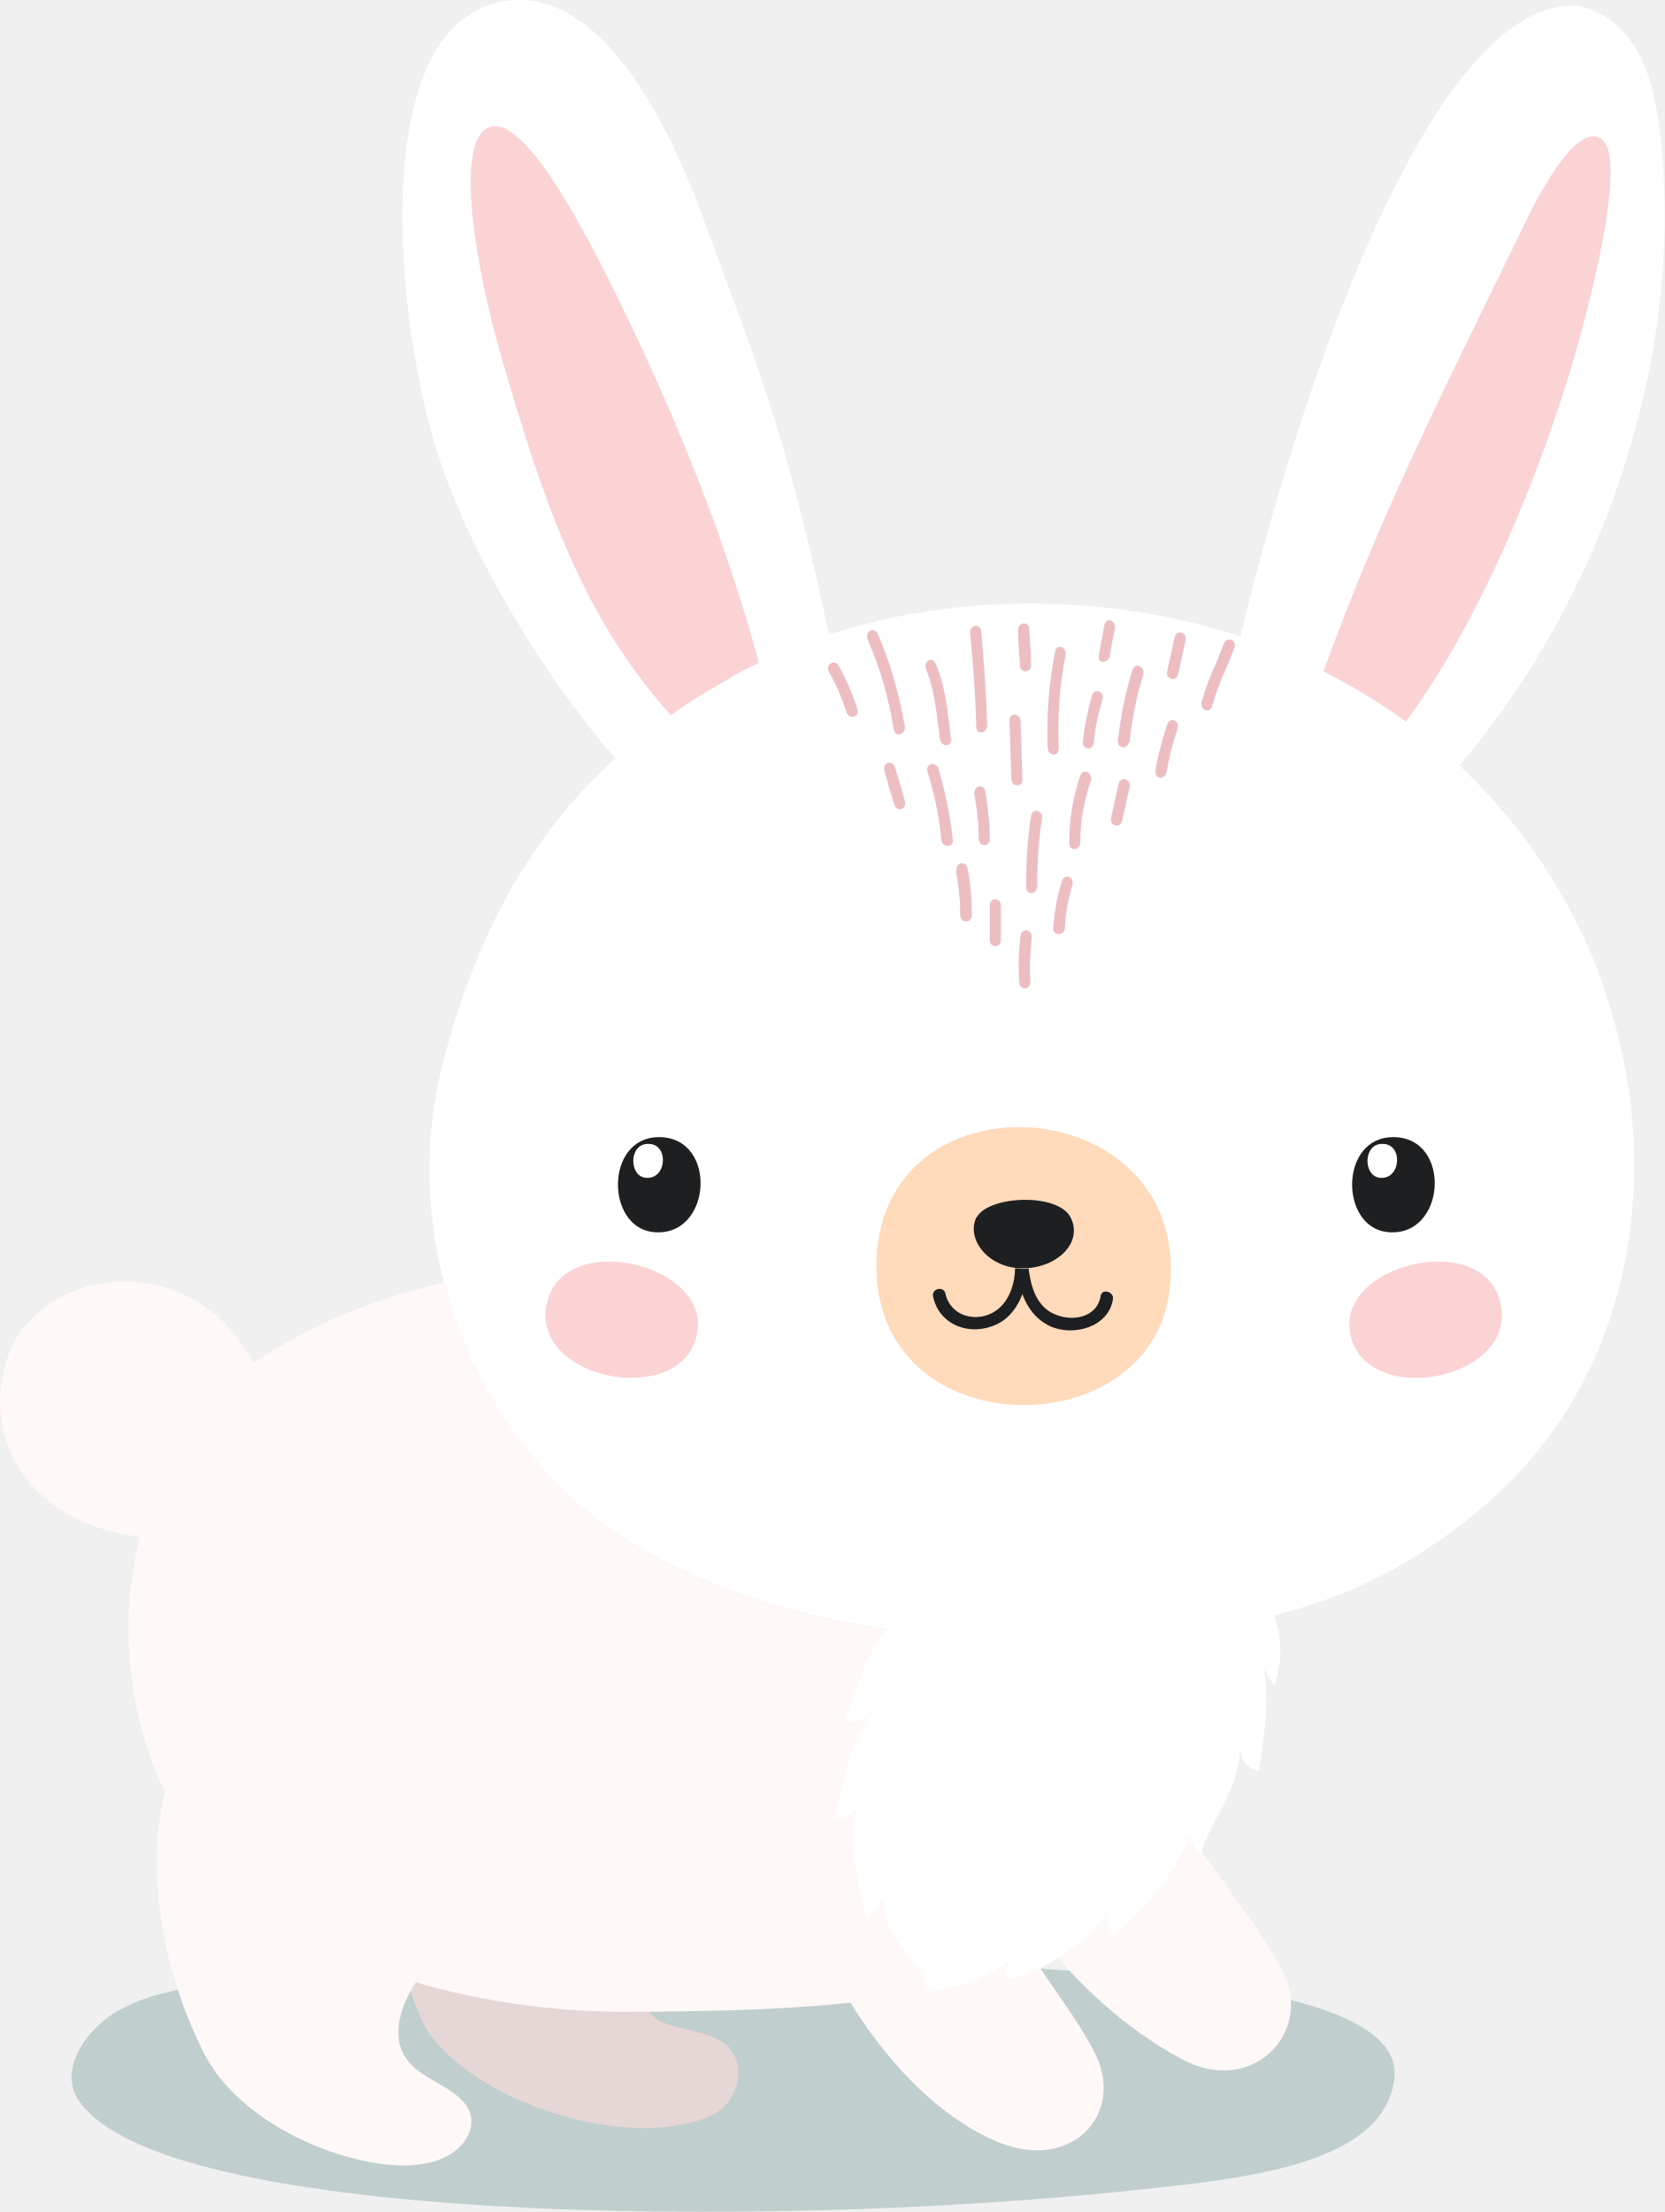
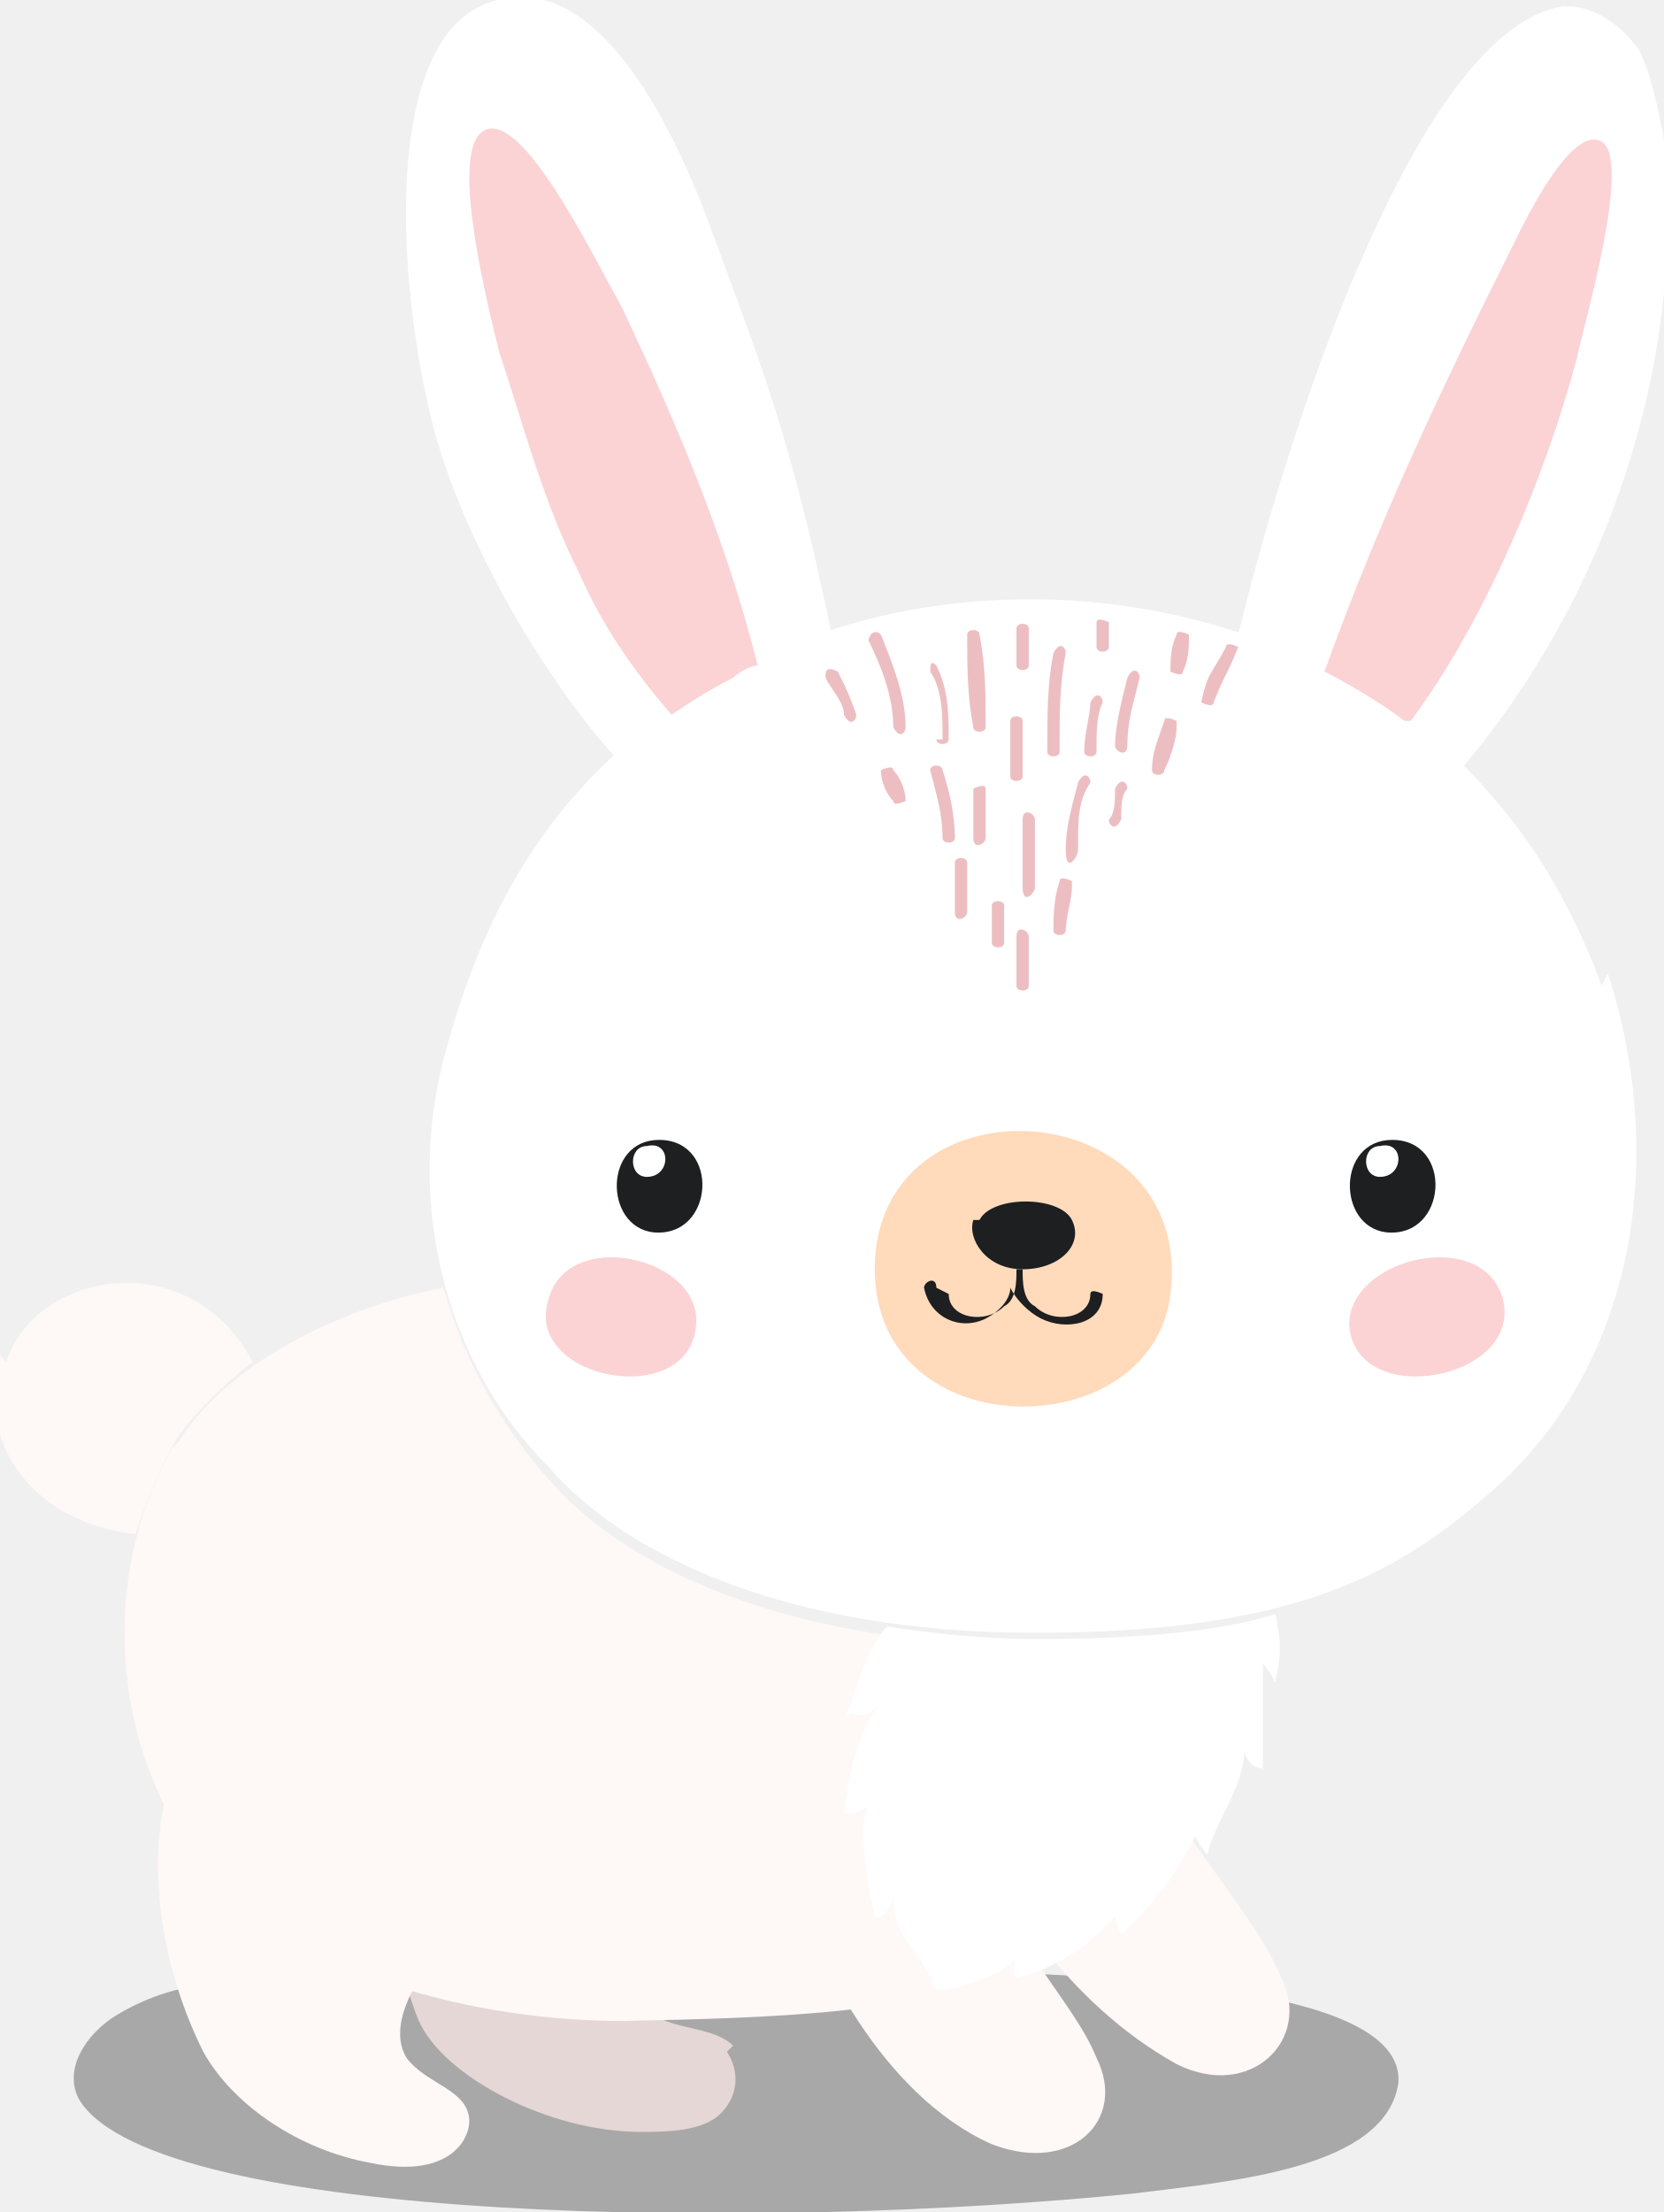
- <svg xmlns="http://www.w3.org/2000/svg" id="Layer_2" data-name="Layer 2" viewBox="0 0 27.03 35.91">
+ <svg xmlns="http://www.w3.org/2000/svg" id="Layer_2" version="1.1" viewBox="0 0 27 35.9">
  <defs>
    <style>
-       .cls-1 {
+       .st0 {
        fill: #fff;
      }

-       .cls-2 {
+       .st1 {
+         opacity: .3;
+       }
+ 
+       .st2 {
        fill: #edbec1;
      }

-       .cls-3 {
+       .st3 {
        fill: #fbd3d4;
      }

-       .cls-4 {
+       .st4 {
        fill: #1d1f21;
      }

-       .cls-5 {
+       .st5 {
        fill: #ffdabb;
      }

-       .cls-6 {
+       .st6 {
        fill: #e5d7d5;
      }

-       .cls-7 {
+       .st7 {
        fill: #fef8f7;
-       }
- 
-       .cls-8 {
-         fill: #c0cece;
      }
    </style>
  </defs>
-   <g id="Layer_1-2" data-name="Layer 1">
+   <g id="Layer_1-2">
    <g>
-       <path class="cls-8" d="M15.97,31.91c-2.38-.12-7.77-.37-12.38.28-.6.08-1.22.18-1.72.48-.5.31-.9.93-.61,1.4,1.27,2.04,11.19,2.12,17.12,1.49,1.65-.18,4.11-.37,4.26-1.83.15-1.45-4.16-1.69-6.67-1.82Z" />
+       <path class="st1" d="M16,31.9c-2.4-.1-7.8-.4-12.4.3-.6,0-1.2.2-1.7.5-.5.3-.9.9-.6,1.4,1.3,2,11.2,2.1,17.1,1.5,1.6-.2,4.1-.4,4.3-1.8.1-1.5-4.2-1.7-6.7-1.8Z" />
      <g>
        <g>
-           <path class="cls-1" d="M26.04,16.02c-.4-1.14-1.03-2.19-1.84-3.08-1.15-1.26-2.66-2.18-4.29-2.68-2.58-.78-5.65-.59-8.01.71-2.36,1.3-3.9,3.15-4.71,6.29-.6,2.33.07,4.87,1.68,6.65,1.25,1.38,3.81,2.69,7.89,2.71,4.08.02,5.83-.91,7.32-2.16,2.43-2.05,3-5.44,1.95-8.45Z" />
+           <path class="st0" d="M26,16c-.4-1.1-1-2.2-1.8-3.1-1.1-1.3-2.7-2.2-4.3-2.7-2.6-.8-5.6-.6-8,.7-2.4,1.3-3.9,3.2-4.7,6.3-.6,2.3,0,4.9,1.7,6.6,1.2,1.4,3.8,2.7,7.9,2.7,4.1,0,5.8-.9,7.3-2.2,2.4-2,3-5.4,2-8.5h0Z" />
          <g>
-             <path class="cls-1" d="M7.78.14c1.55-.67,2.82,1.13,3.67,3.49.8,2.2,1.29,3.28,2.01,6.68-.54.18-1.07.4-1.56.67-.71.39-1.34.83-1.9,1.34-1.1-1.25-2.54-3.49-3.04-5.46-.63-2.51-.72-6.03.83-6.71Z" />
-             <path class="cls-3" d="M11.9,10.98c-.35.2-.69.4-1.01.63-.61-.68-1.11-1.45-1.5-2.28-.55-1.16-.92-2.4-1.28-3.64-.34-1.19-.76-3.36-.18-3.62.58-.26,1.62,1.78,2.15,2.87.91,1.87,1.7,3.81,2.24,5.82-.14.07-.29.14-.43.22Z" />
+             <path class="st0" d="M7.8.1c1.5-.7,2.8,1.1,3.7,3.5.8,2.2,1.3,3.3,2,6.7-.5.2-1.1.4-1.6.7-.7.4-1.3.8-1.9,1.3-1.1-1.2-2.5-3.5-3-5.5-.6-2.5-.7-6,.8-6.7h0Z" />
+             <path class="st3" d="M11.9,11c-.4.2-.7.4-1,.6-.6-.7-1.1-1.4-1.5-2.3-.6-1.2-.9-2.4-1.3-3.6-.3-1.2-.8-3.4-.2-3.6s1.6,1.8,2.2,2.9c.9,1.9,1.7,3.8,2.2,5.8-.1,0-.3.1-.4.2h0Z" />
          </g>
          <g>
-             <path class="cls-1" d="M20.14,10.34C21.04,6.55,23.07.42,25.36.1c.48-.07.94.26,1.19.67s.34.9.4,1.37c.42,3.58-.89,7.52-3.26,10.29-1.01-.95-2.24-1.66-3.56-2.09Z" />
-             <path class="cls-3" d="M22.83,11.72c-.42-.31-.87-.58-1.34-.82.88-2.46,1.94-4.55,3.14-7.01.12-.25.88-1.94,1.36-1.64.48.3-.27,2.99-.42,3.51-.54,1.86-1.51,4.28-2.74,5.95Z" />
+             <path class="st0" d="M20.1,10.3C21,6.6,23.1.4,25.4.1c.5,0,.9.3,1.2.7.2.4.3.9.4,1.4.4,3.6-.9,7.5-3.3,10.3-1-.9-2.2-1.7-3.6-2.1h0Z" />
+             <path class="st3" d="M22.8,11.7c-.4-.3-.9-.6-1.3-.8.9-2.5,1.9-4.6,3.1-7,.1-.2.9-1.9,1.4-1.6.5.3-.3,3-.4,3.5-.5,1.9-1.5,4.3-2.7,5.9h0Z" />
          </g>
          <g>
            <g>
-               <path class="cls-5" d="M14.23,20.57c.01,2.92,4.47,2.93,4.76.36.37-3.26-4.77-3.62-4.76-.36Z" />
-               <path class="cls-4" d="M15.35,21c.09.41.6.5.89.22.16-.15.24-.4.24-.63.04,0,.09.01.13.01.03,0,.06,0,.09-.01.03.23.08.46.25.63.26.26.85.25.92-.18.02-.13.22-.07.2.05-.07.46-.65.61-1.02.44-.23-.11-.37-.3-.45-.52-.08.21-.22.4-.42.49-.42.2-.93.02-1.03-.45-.03-.13.17-.18.2-.05Z" />
-               <path class="cls-4" d="M15.86,19.76c.19-.35,1.31-.4,1.52,0s-.2.82-.76.83c-.58.01-.95-.49-.76-.84Z" />
+               <path class="st5" d="M14.2,20.6c0,2.9,4.5,2.9,4.8.4.4-3.3-4.8-3.6-4.8-.4Z" />
+               <path class="st4" d="M15.4,21c0,.4.6.5.9.2.2-.1.2-.4.2-.6,0,0,0,0,.1,0s0,0,0,0c0,.2,0,.5.2.6.3.3.9.2.9-.2,0-.1.2,0,.2,0,0,.5-.6.6-1,.4-.2-.1-.4-.3-.5-.5,0,.2-.2.4-.4.5-.4.2-.9,0-1-.5,0-.1.2-.2.2,0Z" />
+               <path class="st4" d="M15.9,19.8c.2-.4,1.3-.4,1.5,0s-.2.8-.8.8c-.6,0-.9-.5-.8-.8h0Z" />
            </g>
            <g>
              <g>
-                 <path class="cls-3" d="M24.36,21.15c-.27-1.17-2.53-.66-2.45.4.11,1.35,2.75.9,2.45-.4Z" />
+                 <path class="st3" d="M24.4,21.1c-.3-1.2-2.5-.7-2.5.4.1,1.4,2.8.9,2.5-.4Z" />
                <g>
-                   <path class="cls-4" d="M22.62,18.46c-.87,0-.87,1.44-.11,1.54.97.12,1.08-1.54.11-1.54Z" />
-                   <path class="cls-1" d="M22.44,18.57c-.31,0-.31.52-.04.55.35.04.39-.56.04-.55Z" />
+                   <path class="st4" d="M22.6,18.5c-.9,0-.9,1.4-.1,1.5,1,.1,1.1-1.5.1-1.5Z" />
+                   <path class="st0" d="M22.4,18.6c-.3,0-.3.5,0,.5.4,0,.4-.6,0-.5Z" />
                </g>
              </g>
              <g>
-                 <path class="cls-3" d="M8.88,21.15c.27-1.17,2.53-.66,2.45.4-.11,1.35-2.75.9-2.45-.4Z" />
+                 <path class="st3" d="M8.9,21.1c.3-1.2,2.5-.7,2.4.4-.1,1.4-2.8.9-2.4-.4Z" />
                <g>
-                   <path class="cls-4" d="M10.7,18.46c-.87,0-.87,1.44-.11,1.54.97.12,1.08-1.54.11-1.54Z" />
-                   <path class="cls-1" d="M10.52,18.57c-.31,0-.31.52-.04.55.35.04.39-.56.04-.55Z" />
+                   <path class="st4" d="M10.7,18.5c-.9,0-.9,1.4-.1,1.5,1,.1,1.1-1.5.1-1.5Z" />
+                   <path class="st0" d="M10.5,18.6c-.3,0-.3.5,0,.5.4,0,.4-.6,0-.5Z" />
                </g>
              </g>
            </g>
            <g>
-               <path class="cls-2" d="M18.34,12.05c.04-.38.11-.74.22-1.09.04-.13-.13-.22-.17-.09-.12.37-.19.75-.24,1.14-.02.14.16.17.18.03h0Z" />
-               <path class="cls-2" d="M15.06,12.53c.11.36.19.72.22,1.09.01.14.2.15.19.02-.04-.39-.12-.77-.23-1.15-.04-.14-.22-.1-.18.04h0Z" />
-               <path class="cls-2" d="M16.84,14.38c0-.37.02-.73.08-1.09.02-.14-.16-.18-.18-.04-.06.38-.08.76-.08,1.15,0,.14.18.13.18-.02h0Z" />
-               <path class="cls-2" d="M17.54,13.67c0-.35.06-.67.17-.99.04-.13-.12-.22-.17-.09-.12.35-.18.71-.18,1.1,0,.14.18.12.18-.02h0Z" />
-               <path class="cls-2" d="M15.82,12.89c.04.24.07.47.07.72,0,.14.18.15.18.01,0-.26-.03-.51-.07-.77-.03-.14-.2-.09-.18.05h0Z" />
-               <path class="cls-2" d="M17.19,12.15c-.02-.51.01-1.01.11-1.51.03-.14-.15-.2-.17-.06-.1.51-.14,1.03-.12,1.56,0,.14.19.15.18,0h0Z" />
-               <path class="cls-2" d="M16.03,11.78c-.02-.51-.05-1.02-.1-1.53-.01-.14-.19-.11-.18.03.05.51.09,1.02.1,1.52,0,.14.18.11.18-.03h0Z" />
-               <path class="cls-2" d="M16.6,12.65c-.01-.31-.02-.63-.03-.94,0-.14-.19-.15-.18-.01.01.31.02.63.03.94,0,.14.19.15.18.01h0Z" />
-               <path class="cls-2" d="M17.76,12.05c.02-.24.07-.46.14-.69.04-.13-.13-.2-.17-.07-.07.24-.12.49-.15.75-.01.14.17.15.18.01h0Z" />
-               <path class="cls-2" d="M16.73,15.93c-.02-.24,0-.47.02-.7.02-.14-.16-.18-.18-.04-.03.25-.04.5-.02.76.01.14.19.12.18-.02h0Z" />
-               <path class="cls-2" d="M15.52,14.15c.05.24.07.47.07.7,0,.14.18.15.19.01,0-.26-.02-.5-.07-.76-.03-.14-.2-.1-.18.04h0Z" />
-               <path class="cls-2" d="M16.74,10.78c0-.19-.02-.37-.03-.56,0-.14-.19-.13-.18.02,0,.19.02.37.03.56,0,.14.19.13.18-.02h0Z" />
-               <path class="cls-2" d="M18.22,13.32c.04-.18.08-.36.12-.54.03-.14-.15-.19-.18-.05-.04.18-.08.36-.12.54-.03.14.15.19.18.05h0Z" />
-               <path class="cls-2" d="M14.69,13c-.05-.18-.1-.36-.16-.54-.04-.14-.21-.08-.17.06.05.18.1.36.16.54.04.14.21.08.17-.06h0Z" />
-               <path class="cls-2" d="M14.51,11.84c-.08-.51-.22-.99-.42-1.45-.06-.13.1-.23.16-.1.21.48.35.98.44,1.5.02.14-.15.19-.18.05h0Z" />
-               <path class="cls-2" d="M13.74,11.56c-.07-.23-.16-.44-.28-.65-.07-.12.09-.22.16-.1.12.22.22.45.3.7.04.14-.13.18-.18.05h0Z" />
-               <path class="cls-2" d="M17.41,14.37c-.07.23-.11.46-.12.69-.01.14-.2.14-.19,0,.02-.25.06-.5.14-.75.04-.14.21-.08.17.06h0Z" />
-               <path class="cls-2" d="M15.26,11.99c-.05-.36-.08-.78-.22-1.11-.06-.13.09-.24.15-.11.16.36.2.82.25,1.22.02.14-.16.15-.18,0h0Z" />
-               <path class="cls-2" d="M19.12,11.83c-.08.23-.14.46-.18.7-.02.14-.2.12-.18-.02.04-.26.11-.5.19-.75.05-.13.21-.06.17.07h0Z" />
-               <path class="cls-2" d="M19.51,11.39c.15-.49.18-.46.36-.94.05-.13.22-.06.17.07-.18.48-.21.45-.36.94-.04.14-.21.06-.17-.07h0Z" />
-               <path class="cls-2" d="M18.95,10.9c.04-.18.08-.36.12-.55.03-.14.21-.09.18.04-.04.18-.08.36-.12.55-.03.14-.21.09-.18-.04h0Z" />
-               <path class="cls-2" d="M16.07,15.26c0-.19,0-.37,0-.56,0-.14.18-.13.18,0,0,.19,0,.37,0,.56,0,.14-.18.13-.18,0h0Z" />
-               <path class="cls-2" d="M17.84,10.64c.03-.16.06-.32.09-.49.03-.14.2-.08.17.06-.03.14-.06.29-.08.43-.02.14-.21.14-.18,0h0Z" />
+               <path class="st2" d="M18.3,12.1c0-.4.1-.7.2-1.1,0-.1-.1-.2-.2,0-.1.4-.2.8-.2,1.1,0,.1.2.2.2,0h0Z" />
+               <path class="st2" d="M15.1,12.5c.1.4.2.7.2,1.1,0,.1.2.1.2,0,0-.4-.1-.8-.2-1.1,0-.1-.2-.1-.2,0h0Z" />
+               <path class="st2" d="M16.8,14.4c0-.4,0-.7,0-1.1,0-.1-.2-.2-.2,0,0,.4,0,.8,0,1.1s.2.1.2,0h0Z" />
+               <path class="st2" d="M17.5,13.7c0-.4,0-.7.2-1,0-.1-.1-.2-.2,0-.1.4-.2.7-.2,1.1s.2.1.2,0h0Z" />
+               <path class="st2" d="M15.8,12.9c0,.2,0,.5,0,.7s.2.1.2,0c0-.3,0-.5,0-.8,0-.1-.2,0-.2,0h0Z" />
+               <path class="st2" d="M17.2,12.1c0-.5,0-1,.1-1.5,0-.1-.1-.2-.2,0-.1.5-.1,1-.1,1.6,0,.1.2.1.2,0h0Z" />
+               <path class="st2" d="M16,11.8c0-.5,0-1-.1-1.5,0-.1-.2-.1-.2,0,0,.5,0,1,.1,1.5,0,.1.2.1.2,0h0Z" />
+               <path class="st2" d="M16.6,12.6c0-.3,0-.6,0-.9,0-.1-.2-.1-.2,0,0,.3,0,.6,0,.9,0,.1.2.1.2,0h0Z" />
+               <path class="st2" d="M17.8,12.1c0-.2,0-.5.1-.7,0-.1-.1-.2-.2,0,0,.2-.1.5-.1.8,0,.1.2.1.2,0h0Z" />
+               <path class="st2" d="M16.7,15.9c0-.2,0-.5,0-.7,0-.1-.2-.2-.2,0,0,.2,0,.5,0,.8,0,.1.2.1.2,0h0Z" />
+               <path class="st2" d="M15.5,14.1c0,.2,0,.5,0,.7s.2.1.2,0c0-.3,0-.5,0-.8,0-.1-.2-.1-.2,0h0Z" />
+               <path class="st2" d="M16.7,10.8c0-.2,0-.4,0-.6,0-.1-.2-.1-.2,0,0,.2,0,.4,0,.6,0,.1.2.1.2,0h0Z" />
+               <path class="st2" d="M18.2,13.3c0-.2,0-.4.1-.5,0-.1-.1-.2-.2,0,0,.2,0,.4-.1.5,0,.1.1.2.2,0h0Z" />
+               <path class="st2" d="M14.7,13c0-.2-.1-.4-.2-.5,0-.1-.2,0-.2,0,0,.2.1.4.2.5,0,.1.2,0,.2,0h0Z" />
+               <path class="st2" d="M14.5,11.8c0-.5-.2-1-.4-1.4,0-.1.1-.2.2-.1.2.5.4,1,.4,1.5,0,.1-.1.2-.2,0h0Z" />
+               <path class="st2" d="M13.7,11.6c0-.2-.2-.4-.3-.6,0-.1,0-.2.2-.1.1.2.2.4.3.7,0,.1-.1.2-.2,0h0Z" />
+               <path class="st2" d="M17.4,14.4c0,.2-.1.5-.1.7,0,.1-.2.1-.2,0,0-.2,0-.5.1-.8,0-.1.2,0,.2,0h0Z" />
+               <path class="st2" d="M15.3,12c0-.4,0-.8-.2-1.1,0-.1,0-.2.1-.1.2.4.2.8.2,1.2,0,.1-.2.1-.2,0h0Z" />
+               <path class="st2" d="M19.1,11.8c0,.2-.1.5-.2.7,0,.1-.2.1-.2,0,0-.3.1-.5.2-.8,0-.1.2,0,.2,0h0Z" />
+               <path class="st2" d="M19.5,11.4c.1-.5.2-.5.4-.9,0-.1.2,0,.2,0-.2.5-.2.4-.4.9,0,.1-.2,0-.2,0h0Z" />
+               <path class="st2" d="M19,10.9c0-.2,0-.4.1-.6,0-.1.2,0,.2,0,0,.2,0,.4-.1.6,0,.1-.2,0-.2,0h0Z" />
+               <path class="st2" d="M16.1,15.3v-.6c0-.1.2-.1.2,0v.6c0,.1-.2.1-.2,0h0Z" />
+               <path class="st2" d="M17.8,10.6c0-.2,0-.3,0-.5,0-.1.2,0,.2,0s0,.3,0,.4-.2.1-.2,0h0Z" />
            </g>
          </g>
        </g>
        <g>
-           <path class="cls-6" d="M11.85,33.25c-.36-.4-1.36-.23-1.35-.76.02-.73.77-1.14,1.03-2.13.96-3.61-2.91-4.66-4.22-2.94-1.06,1.4-1.11,3.97-.47,5.36.42.92,2.11,1.76,3.64,1.77.35,0,1.02-.09,1.27-.34.25-.25.33-.69.1-.95Z" />
-           <path class="cls-7" d="M2.93,23.35c.79-1.32,2.72-2.18,4.29-2.53.3,1.14.86,2.21,1.66,3.1,1.25,1.38,3.81,2.69,7.89,2.71,1.49,0,2.67-.11,3.64-.33-.52,6.16-5.47,6.34-10.29,6.36-2.3,0-5.28-.71-6.75-2.49-1.54-1.87-1.7-4.73-.45-6.81Z" />
-           <path class="cls-7" d="M7.59,28.91c.29,1.19.08,2.23-.5,2.84-.43.45-.85,1.19-.48,1.69.27.36.87.45,1.02.86.13.33-.24,1.06-1.62.8-1.07-.2-2.25-.86-2.71-1.79-1.32-2.64-1.04-6.23,1.9-6.26,1.42-.02,2.18,1,2.38,1.87Z" />
-           <path class="cls-7" d="M15.57,29.3c.65,2.07,1.78,3.12,2.23,4.08.45.95-.42,1.93-1.68,1.36-1.78-.81-2.94-3.14-3.22-4.24-.55-2.15,2.21-2.69,2.68-1.2Z" />
-           <path class="cls-7" d="M18.21,27.97c.98,1.87,2.19,3.14,2.64,4.09.45.95-.53,1.99-1.68,1.36-1.83-1-2.94-2.76-3.52-4.09-.69-1.6,1.89-2.63,2.56-1.36Z" />
-           <path class="cls-1" d="M13.69,27.93c.13-.11.3-1.06.73-1.49.72.11,1.5.18,2.35.18,1.64,0,2.9-.14,3.92-.4.12.39.14.74,0,1.13-.08-.08-.13-.2-.16-.26.08.69-.02,1.12-.09,1.66-.19-.03-.28-.18-.31-.34,0,.61-.48,1.16-.63,1.67-.07-.03-.15-.13-.17-.28-.38.78-.67,1.12-1.24,1.62-.06-.06-.15-.19-.14-.33-.37.52-1.07.94-1.59,1.04-.01-.04-.1-.14.05-.31-.19.19-.91.49-1.34.51-.17-.63-.71-.75-.73-1.51-.08.14-.25.39-.28.3-.11-.39-.33-1.45-.13-1.77-.14.13-.29.2-.37.15.14-.67.24-1.21.63-1.76-.14.16-.33.28-.49.16Z" />
-           <path class="cls-7" d="M.11,22.07c.47-1.5,3-1.89,4.01.07-.49.35-.91.75-1.19,1.21-.3.5-.51,1.04-.65,1.6-1.69-.2-2.61-1.47-2.17-2.88Z" />
+           <path class="st6" d="M11.9,33.2c-.4-.4-1.4-.2-1.4-.8,0-.7.8-1.1,1-2.1,1-3.6-2.9-4.7-4.2-2.9-1.1,1.4-1.1,4-.5,5.4.4.9,2.1,1.8,3.6,1.8.4,0,1,0,1.3-.3s.3-.7.1-1h0Z" />
+           <path class="st7" d="M2.9,23.4c.8-1.3,2.7-2.2,4.3-2.5.3,1.1.9,2.2,1.7,3.1,1.2,1.4,3.8,2.7,7.9,2.7,1.5,0,2.7-.1,3.6-.3-.5,6.2-5.5,6.3-10.3,6.4-2.3,0-5.3-.7-6.8-2.5-1.5-1.9-1.7-4.7-.5-6.8h0Z" />
+           <path class="st7" d="M7.6,28.9c.3,1.2,0,2.2-.5,2.8-.4.5-.8,1.2-.5,1.7.3.4.9.5,1,.9.1.3-.2,1.1-1.6.8-1.1-.2-2.2-.9-2.7-1.8-1.3-2.6-1-6.2,1.9-6.3,1.4,0,2.2,1,2.4,1.9h0Z" />
+           <path class="st7" d="M15.6,29.3c.6,2.1,1.8,3.1,2.2,4.1.5,1-.4,1.9-1.7,1.4-1.8-.8-2.9-3.1-3.2-4.2-.6-2.1,2.2-2.7,2.7-1.2h0Z" />
+           <path class="st7" d="M18.2,28c1,1.9,2.2,3.1,2.6,4.1.5,1-.5,2-1.7,1.4-1.8-1-2.9-2.8-3.5-4.1-.7-1.6,1.9-2.6,2.6-1.4Z" />
+           <path class="st0" d="M13.7,27.9c.1-.1.3-1.1.7-1.5.7.1,1.5.2,2.4.2,1.6,0,2.9-.1,3.9-.4.1.4.1.7,0,1.1,0,0-.1-.2-.2-.3,0,.7,0,1.1,0,1.7-.2,0-.3-.2-.3-.3,0,.6-.5,1.2-.6,1.7,0,0-.1-.1-.2-.3-.4.8-.7,1.1-1.2,1.6,0,0-.1-.2-.1-.3-.4.5-1.1.9-1.6,1,0,0-.1-.1,0-.3-.2.2-.9.5-1.3.5-.2-.6-.7-.8-.7-1.5,0,.1-.2.4-.3.3-.1-.4-.3-1.5-.1-1.8-.1.1-.3.2-.4.1.1-.7.2-1.2.6-1.8-.1.2-.3.3-.5.2h0Z" />
+           <path class="st7" d="M.1,22.1c.5-1.5,3-1.9,4,0-.5.4-.9.8-1.2,1.2-.3.5-.5,1-.7,1.6-1.7-.2-2.6-1.5-2.2-2.9Z" />
        </g>
      </g>
    </g>
  </g>
</svg>
